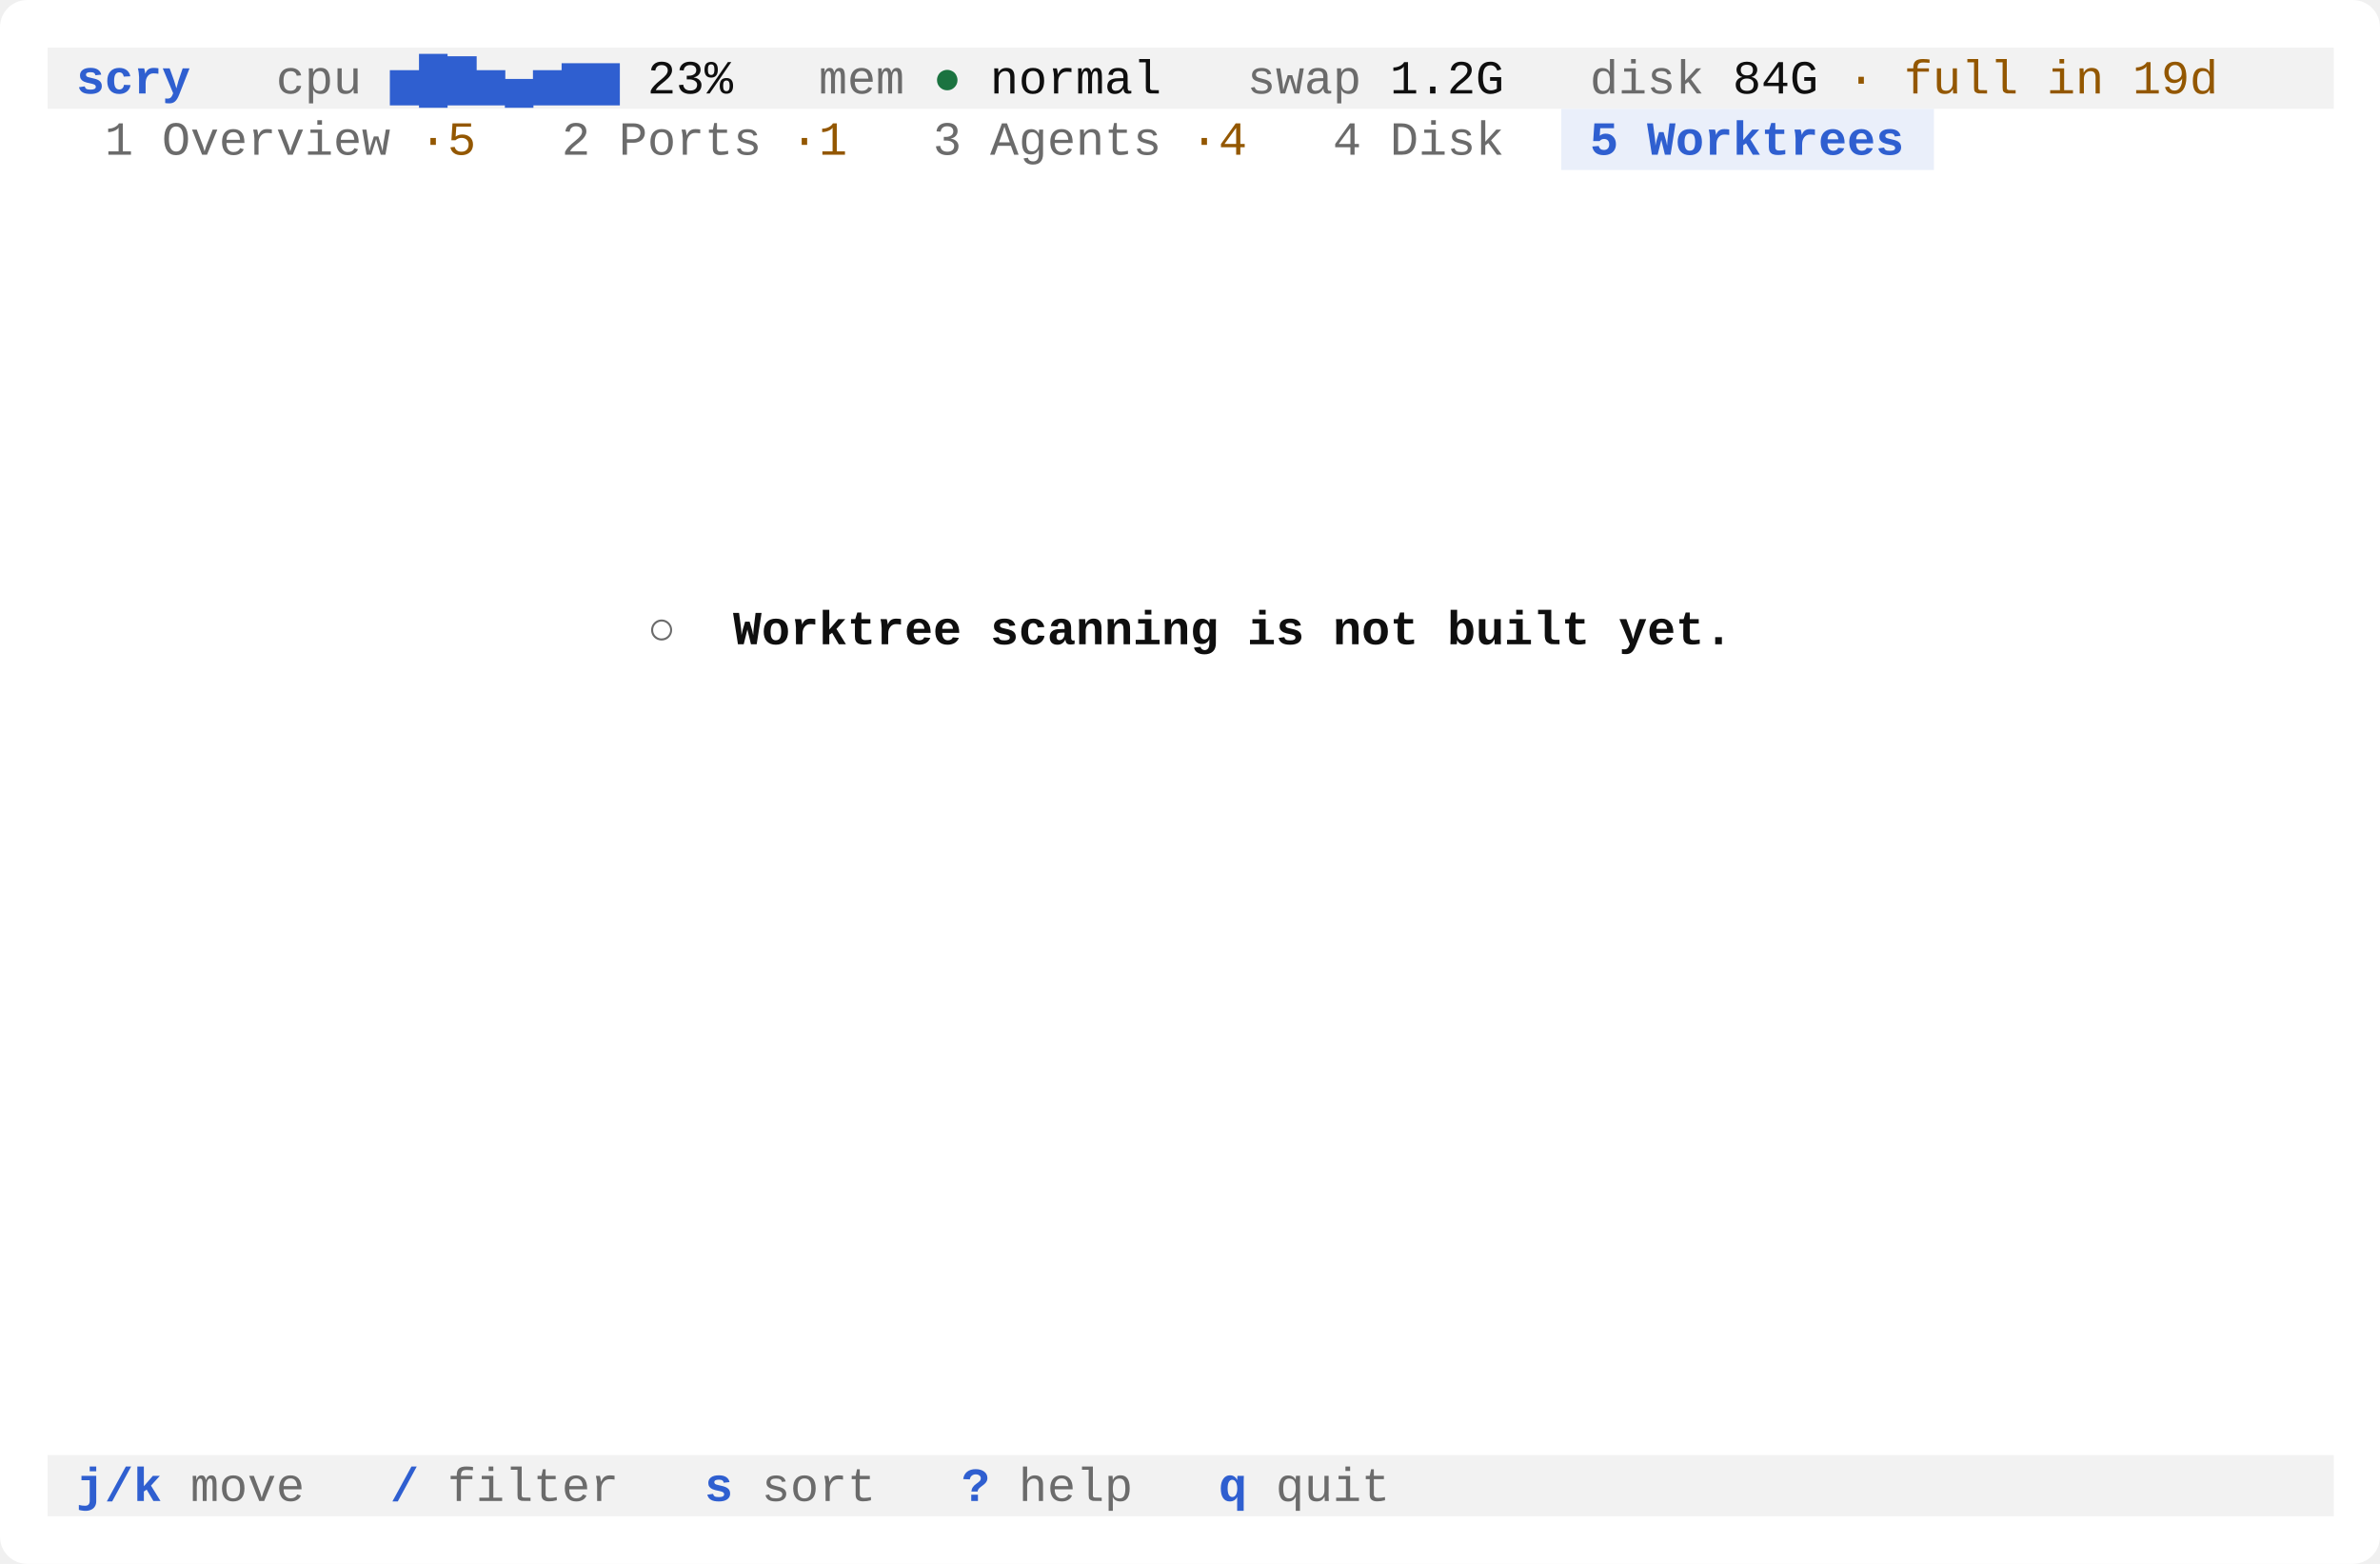
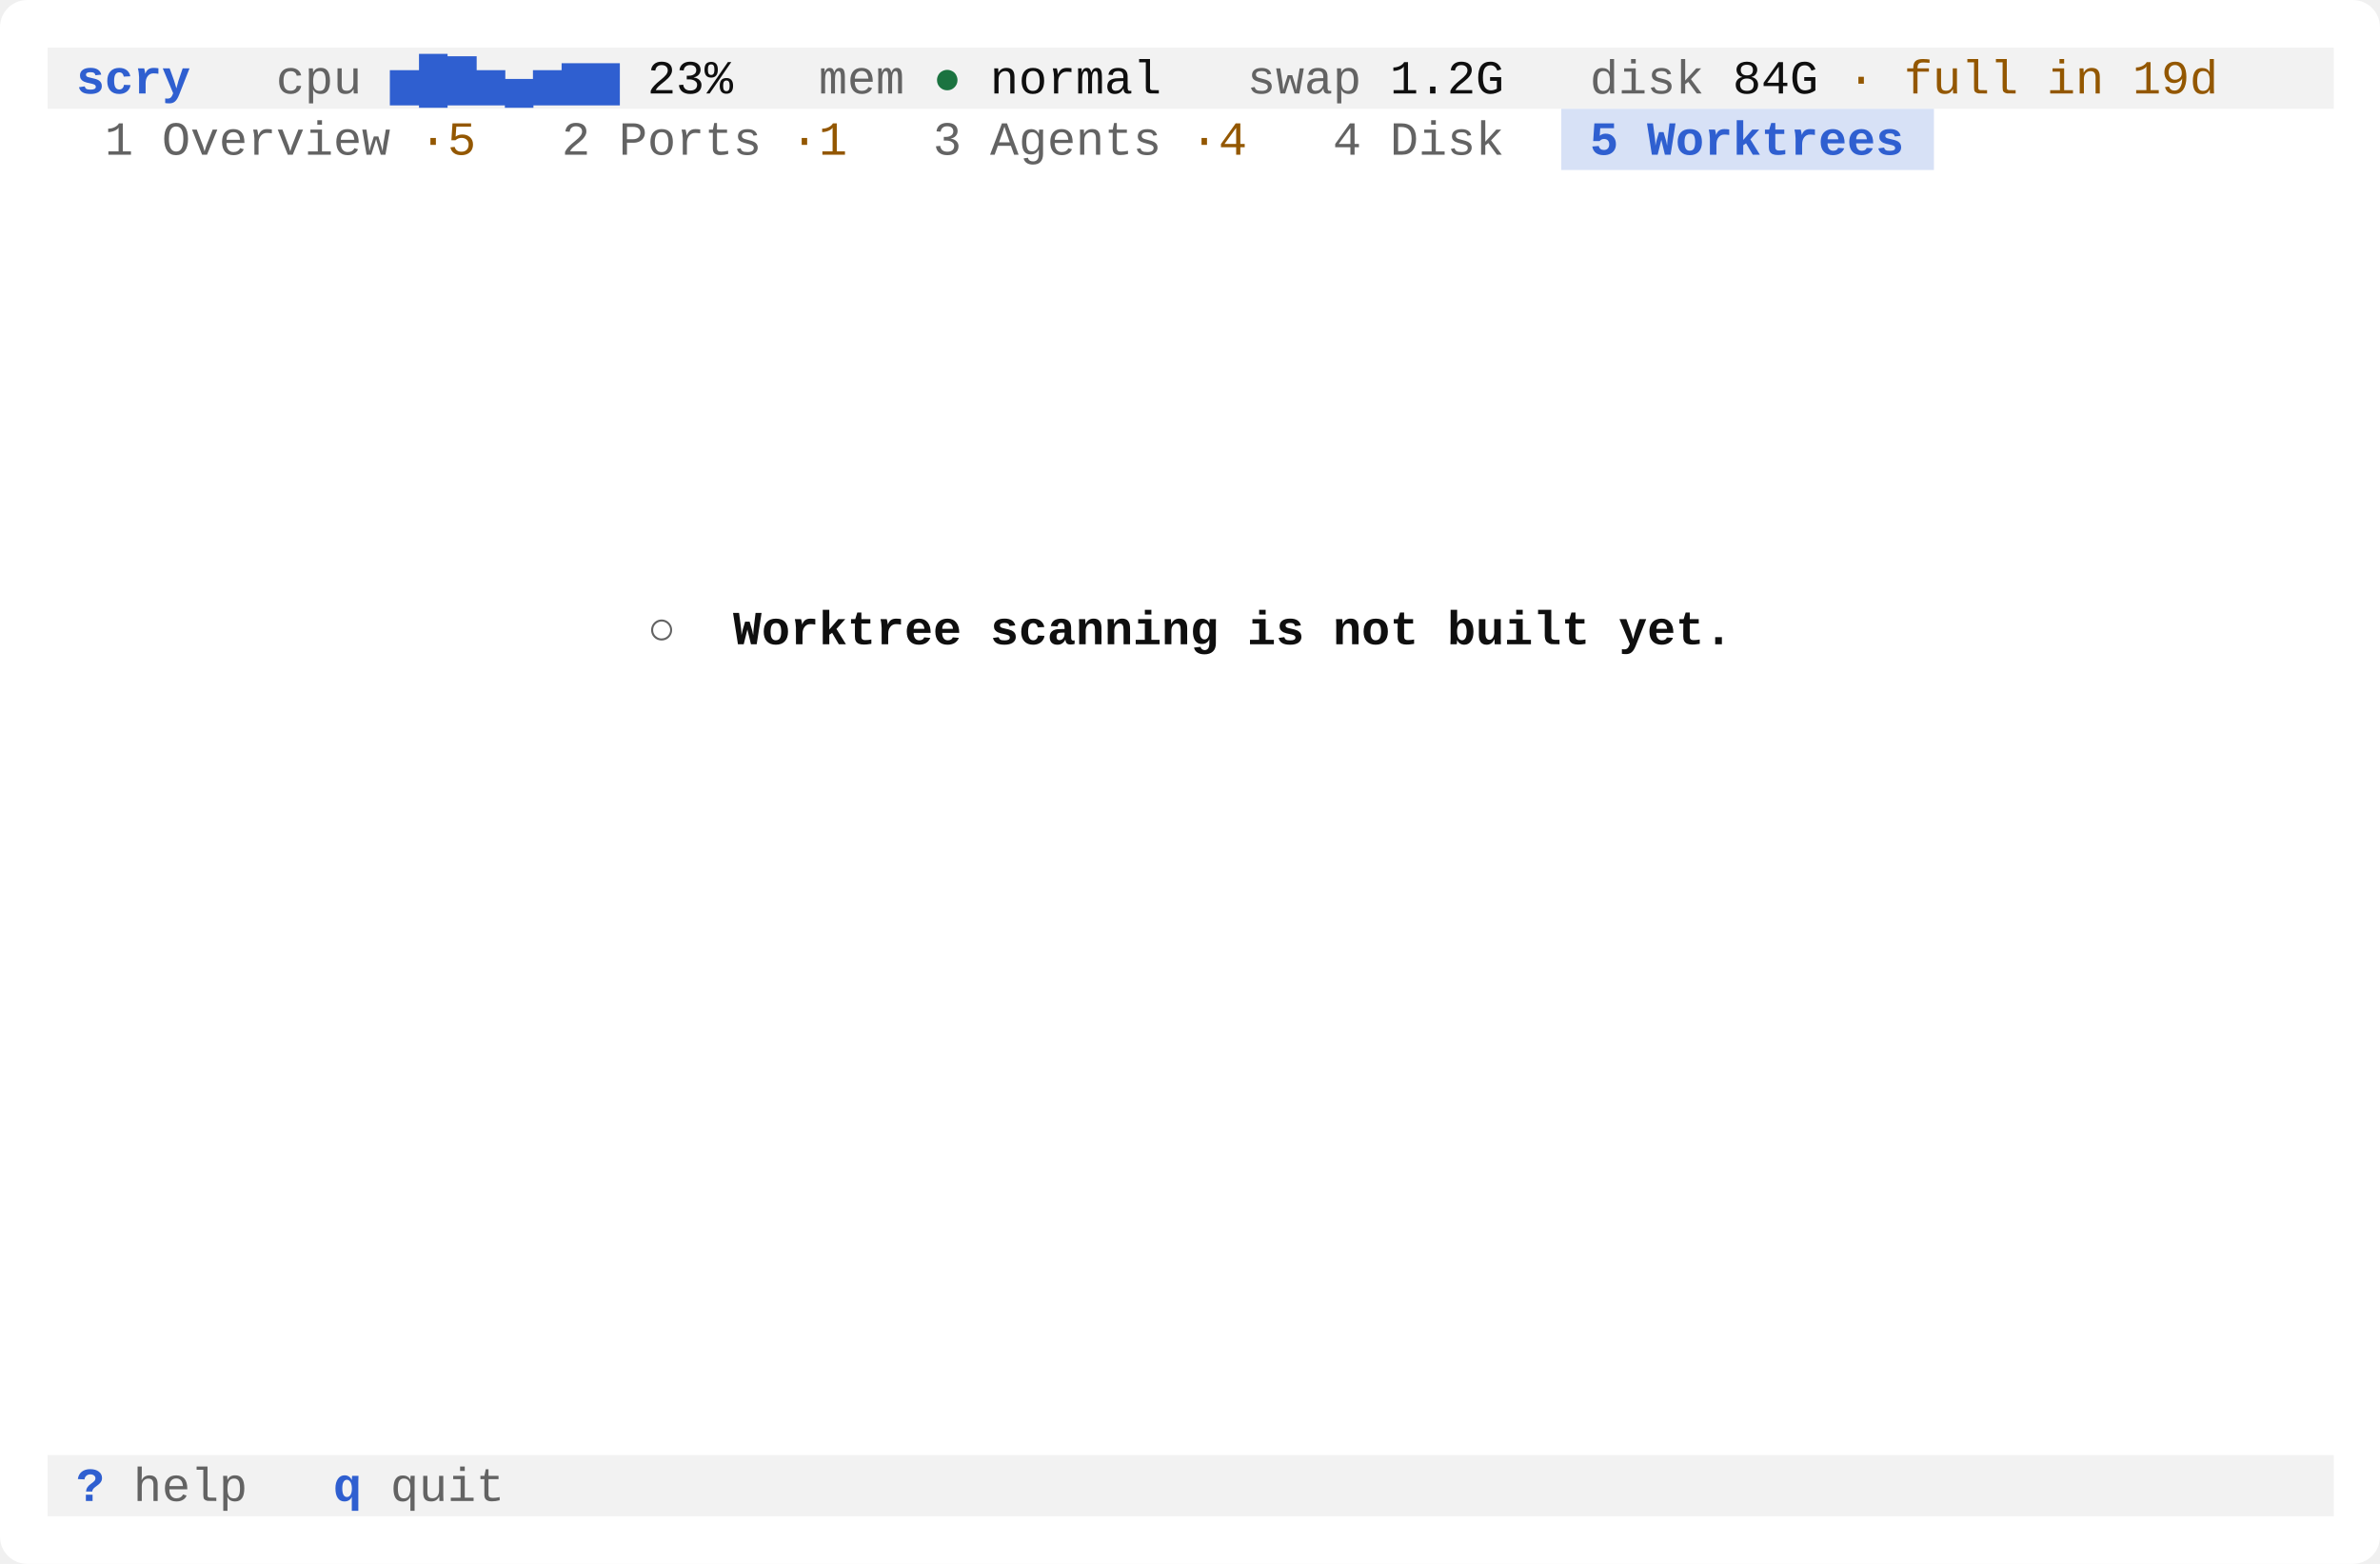
<svg xmlns="http://www.w3.org/2000/svg" width="700" height="460" viewBox="0 0 700 460">
  <style>text{font-family:ui-monospace,SFMono-Regular,"SF Mono",Menlo,Consolas,"Liberation Mono","DejaVu Sans Mono",monospace;font-size:14px;white-space:pre}</style>
  <rect width="700" height="460" rx="8" fill="#ffffff" />
  <g transform="translate(14 14)">
    <rect x="0.0" y="0" width="672.4" height="18" fill="#f2f2f2" />
    <text x="8.4" y="13.5" fill="#2f5fd0" textLength="33.6" lengthAdjust="spacingAndGlyphs" xml:space="preserve" font-weight="700">scry</text>
-     <text x="67.2" y="13.5" fill="#6b6b6b" textLength="25.2" lengthAdjust="spacingAndGlyphs" xml:space="preserve">cpu</text>
+     <text x="67.2" y="13.5" fill="#636363" textLength="25.2" lengthAdjust="spacingAndGlyphs" xml:space="preserve">cpu</text>
    <text x="100.8" y="13.5" fill="#2f5fd0" textLength="67.2" lengthAdjust="spacingAndGlyphs" xml:space="preserve">▅█▇▅▄▅▆▆</text>
    <text x="176.4" y="13.5" fill="#0f0f0f" textLength="25.2" lengthAdjust="spacingAndGlyphs" xml:space="preserve">23%</text>
-     <text x="226.8" y="13.5" fill="#6b6b6b" textLength="25.2" lengthAdjust="spacingAndGlyphs" xml:space="preserve">mem</text>
+     <text x="226.8" y="13.5" fill="#636363" textLength="25.2" lengthAdjust="spacingAndGlyphs" xml:space="preserve">mem</text>
    <text x="260.4" y="13.5" fill="#1b7340" textLength="8.4" lengthAdjust="spacingAndGlyphs" xml:space="preserve">●</text>
    <text x="277.2" y="13.5" fill="#0f0f0f" textLength="50.4" lengthAdjust="spacingAndGlyphs" xml:space="preserve">normal</text>
-     <text x="352.8" y="13.5" fill="#6b6b6b" textLength="33.6" lengthAdjust="spacingAndGlyphs" xml:space="preserve">swap</text>
+     <text x="352.8" y="13.5" fill="#636363" textLength="33.6" lengthAdjust="spacingAndGlyphs" xml:space="preserve">swap</text>
    <text x="394.8" y="13.5" fill="#0f0f0f" textLength="33.6" lengthAdjust="spacingAndGlyphs" xml:space="preserve">1.2G</text>
-     <text x="453.6" y="13.5" fill="#6b6b6b" textLength="33.6" lengthAdjust="spacingAndGlyphs" xml:space="preserve">disk</text>
+     <text x="453.6" y="13.5" fill="#636363" textLength="33.6" lengthAdjust="spacingAndGlyphs" xml:space="preserve">disk</text>
    <text x="495.6" y="13.5" fill="#0f0f0f" textLength="25.2" lengthAdjust="spacingAndGlyphs" xml:space="preserve">84G</text>
    <text x="529.2" y="13.5" fill="#935700" textLength="109.2" lengthAdjust="spacingAndGlyphs" xml:space="preserve">· full in 19d</text>
-     <rect x="445.2" y="18" width="109.6" height="18" fill="#eaeffa" />
-     <text x="16.8" y="31.5" fill="#6b6b6b" textLength="84.0" lengthAdjust="spacingAndGlyphs" xml:space="preserve">1 Overview</text>
+     <rect x="445.2" y="18" width="109.6" height="18" fill="#d7e1f6" />
+     <text x="16.8" y="31.5" fill="#636363" textLength="84.0" lengthAdjust="spacingAndGlyphs" xml:space="preserve">1 Overview</text>
    <text x="109.2" y="31.5" fill="#935700" textLength="16.8" lengthAdjust="spacingAndGlyphs" xml:space="preserve">·5</text>
-     <text x="151.2" y="31.5" fill="#6b6b6b" textLength="58.8" lengthAdjust="spacingAndGlyphs" xml:space="preserve">2 Ports</text>
+     <text x="151.2" y="31.5" fill="#636363" textLength="58.8" lengthAdjust="spacingAndGlyphs" xml:space="preserve">2 Ports</text>
    <text x="218.4" y="31.5" fill="#935700" textLength="16.8" lengthAdjust="spacingAndGlyphs" xml:space="preserve">·1</text>
-     <text x="260.4" y="31.5" fill="#6b6b6b" textLength="67.2" lengthAdjust="spacingAndGlyphs" xml:space="preserve">3 Agents</text>
+     <text x="260.4" y="31.5" fill="#636363" textLength="67.2" lengthAdjust="spacingAndGlyphs" xml:space="preserve">3 Agents</text>
    <text x="336.0" y="31.5" fill="#935700" textLength="16.8" lengthAdjust="spacingAndGlyphs" xml:space="preserve">·4</text>
-     <text x="378.0" y="31.5" fill="#6b6b6b" textLength="50.4" lengthAdjust="spacingAndGlyphs" xml:space="preserve">4 Disk</text>
+     <text x="378.0" y="31.5" fill="#636363" textLength="50.4" lengthAdjust="spacingAndGlyphs" xml:space="preserve">4 Disk</text>
    <text x="453.6" y="31.5" fill="#2f5fd0" textLength="92.4" lengthAdjust="spacingAndGlyphs" xml:space="preserve" font-weight="700">5 Worktrees</text>
-     <text x="176.4" y="175.5" fill="#6b6b6b" textLength="8.4" lengthAdjust="spacingAndGlyphs" xml:space="preserve">○</text>
+     <text x="176.4" y="175.5" fill="#636363" textLength="8.4" lengthAdjust="spacingAndGlyphs" xml:space="preserve">○</text>
    <text x="201.6" y="175.5" fill="#0f0f0f" textLength="294.0" lengthAdjust="spacingAndGlyphs" xml:space="preserve" font-weight="700">Worktree scanning is not built yet.</text>
    <rect x="0.0" y="414" width="672.4" height="18" fill="#f2f2f2" />
-     <text x="8.4" y="427.5" fill="#2f5fd0" textLength="25.2" lengthAdjust="spacingAndGlyphs" xml:space="preserve" font-weight="700">j/k</text>
-     <text x="42.0" y="427.5" fill="#6b6b6b" textLength="33.6" lengthAdjust="spacingAndGlyphs" xml:space="preserve">move</text>
-     <text x="100.8" y="427.5" fill="#2f5fd0" textLength="8.4" lengthAdjust="spacingAndGlyphs" xml:space="preserve" font-weight="700">/</text>
-     <text x="117.6" y="427.5" fill="#6b6b6b" textLength="50.4" lengthAdjust="spacingAndGlyphs" xml:space="preserve">filter</text>
-     <text x="193.2" y="427.5" fill="#2f5fd0" textLength="8.4" lengthAdjust="spacingAndGlyphs" xml:space="preserve" font-weight="700">s</text>
-     <text x="210.0" y="427.5" fill="#6b6b6b" textLength="33.6" lengthAdjust="spacingAndGlyphs" xml:space="preserve">sort</text>
-     <text x="268.8" y="427.5" fill="#2f5fd0" textLength="8.4" lengthAdjust="spacingAndGlyphs" xml:space="preserve" font-weight="700">?</text>
-     <text x="285.6" y="427.5" fill="#6b6b6b" textLength="33.6" lengthAdjust="spacingAndGlyphs" xml:space="preserve">help</text>
-     <text x="344.4" y="427.5" fill="#2f5fd0" textLength="8.4" lengthAdjust="spacingAndGlyphs" xml:space="preserve" font-weight="700">q</text>
-     <text x="361.2" y="427.5" fill="#6b6b6b" textLength="33.6" lengthAdjust="spacingAndGlyphs" xml:space="preserve">quit</text>
+     <text x="8.4" y="427.5" fill="#2f5fd0" textLength="8.4" lengthAdjust="spacingAndGlyphs" xml:space="preserve" font-weight="700">?</text>
+     <text x="25.2" y="427.5" fill="#636363" textLength="33.6" lengthAdjust="spacingAndGlyphs" xml:space="preserve">help</text>
+     <text x="84.0" y="427.5" fill="#2f5fd0" textLength="8.4" lengthAdjust="spacingAndGlyphs" xml:space="preserve" font-weight="700">q</text>
+     <text x="100.8" y="427.5" fill="#636363" textLength="33.6" lengthAdjust="spacingAndGlyphs" xml:space="preserve">quit</text>
  </g>
</svg>
